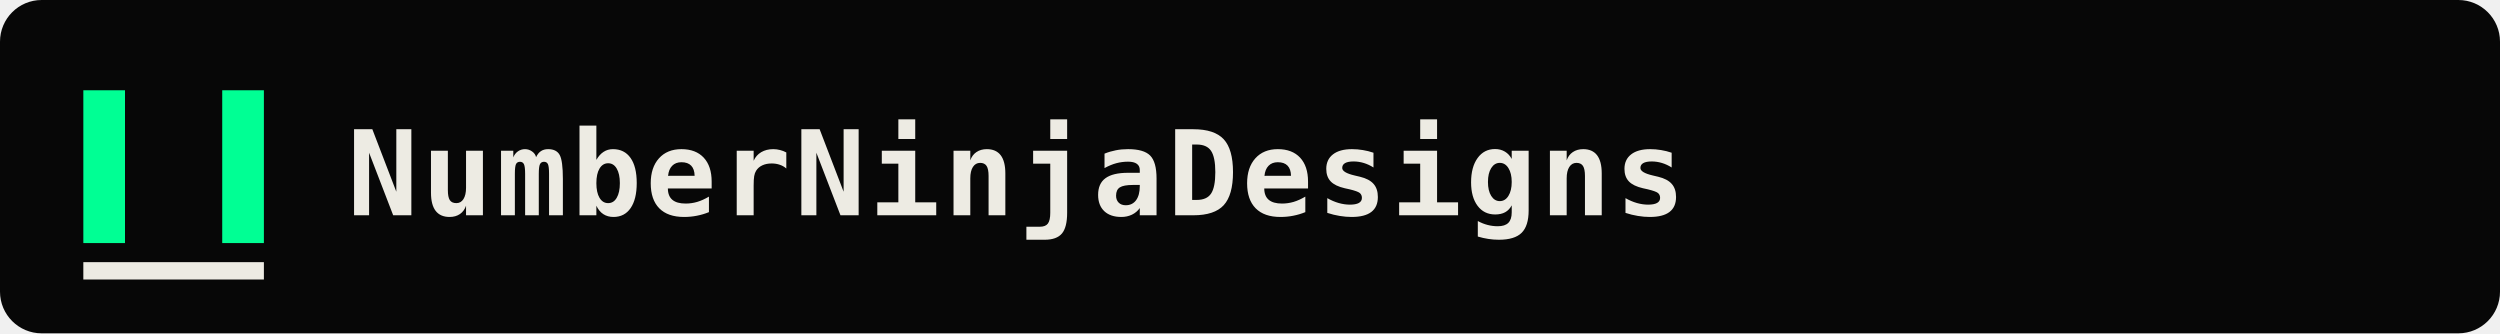
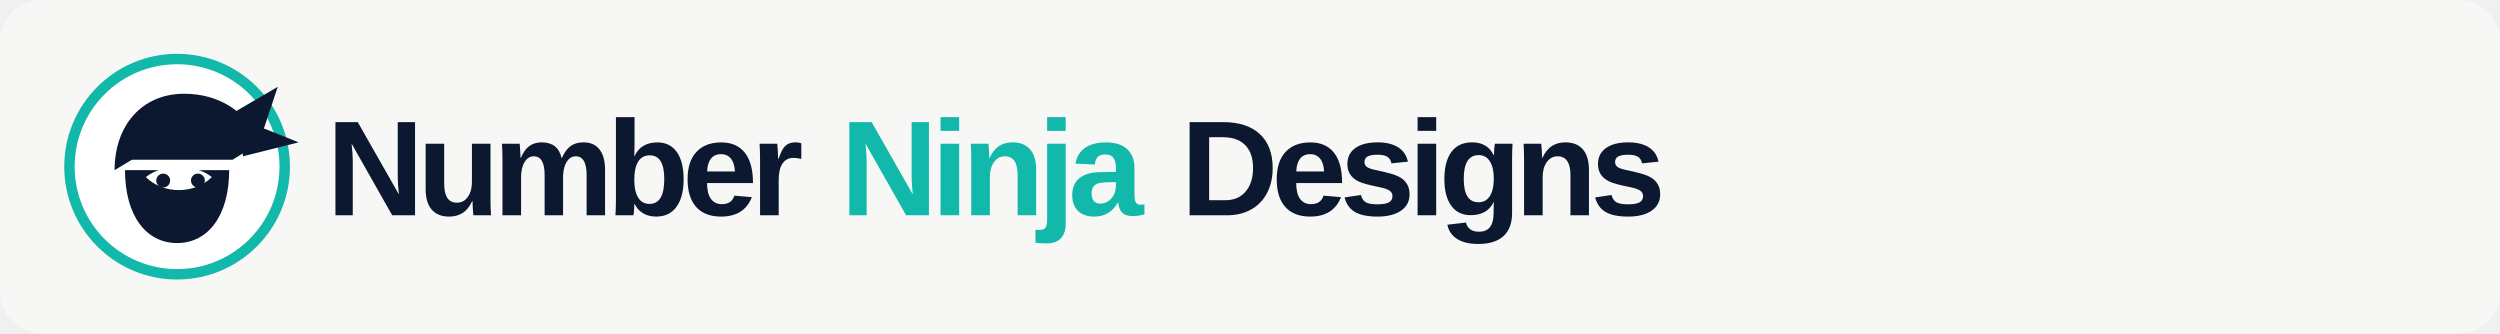
<svg xmlns="http://www.w3.org/2000/svg" viewBox="0 0 720 96" role="img" aria-labelledby="title desc">
-   <rect width="720" height="96" rx="12" fill="#070707" />
-   <path d="M24 70V26h12l28 44V26h12v44H64L36 26v44z" fill="#00FF94" />
-   <path d="M24 78h52" stroke="#EDEBE3" stroke-width="5" />
-   <text x="100" y="62" fill="#EDEBE3" font-family="Orbitron, JetBrains Mono, monospace" font-size="34" font-weight="700" letter-spacing="1">NumberNinjaDesigns</text>
+   <rect width="720" height="96" rx="12" fill="#F7F8F6" />
+   <g transform="translate(18 15)">
+     <circle cx="33" cy="33" r="31" fill="#FFFFFF" stroke="#12B8AA" stroke-width="3" />
+     <path d="M15 34c0-13 8-22 20-22 10 0 18 5 22 14l-8 5H20l-5 3z" fill="#0B1830" />
+     <path d="M18 34h30c0 13-6 21-15 21S18 47 18 34z" fill="#0B1830" />
+     <path d="M24 36c5-4 14-4 19 0-5 5-14 5-19 0z" fill="#FFFFFF" />
+     <circle cx="29" cy="37" r="2" fill="#0B1830" />
+     <circle cx="39" cy="37" r="2" fill="#0B1830" />
+     <path d="M50 17l12-7-4 12 10 4-16 4z" fill="#0B1830" />
+   </g>
+   <text x="94" y="62" fill="#0B1830" font-family="Arial, Segoe UI, sans-serif" font-size="39" font-weight="800" letter-spacing="-2">Number</text>
+   <text x="242" y="62" fill="#12B8AA" font-family="Arial, Segoe UI, sans-serif" font-size="39" font-weight="800" letter-spacing="-2">Ninja</text>
+   <text x="340" y="62" fill="#0B1830" font-family="Arial, Segoe UI, sans-serif" font-size="39" font-weight="800" letter-spacing="-2">Designs</text>
</svg>
